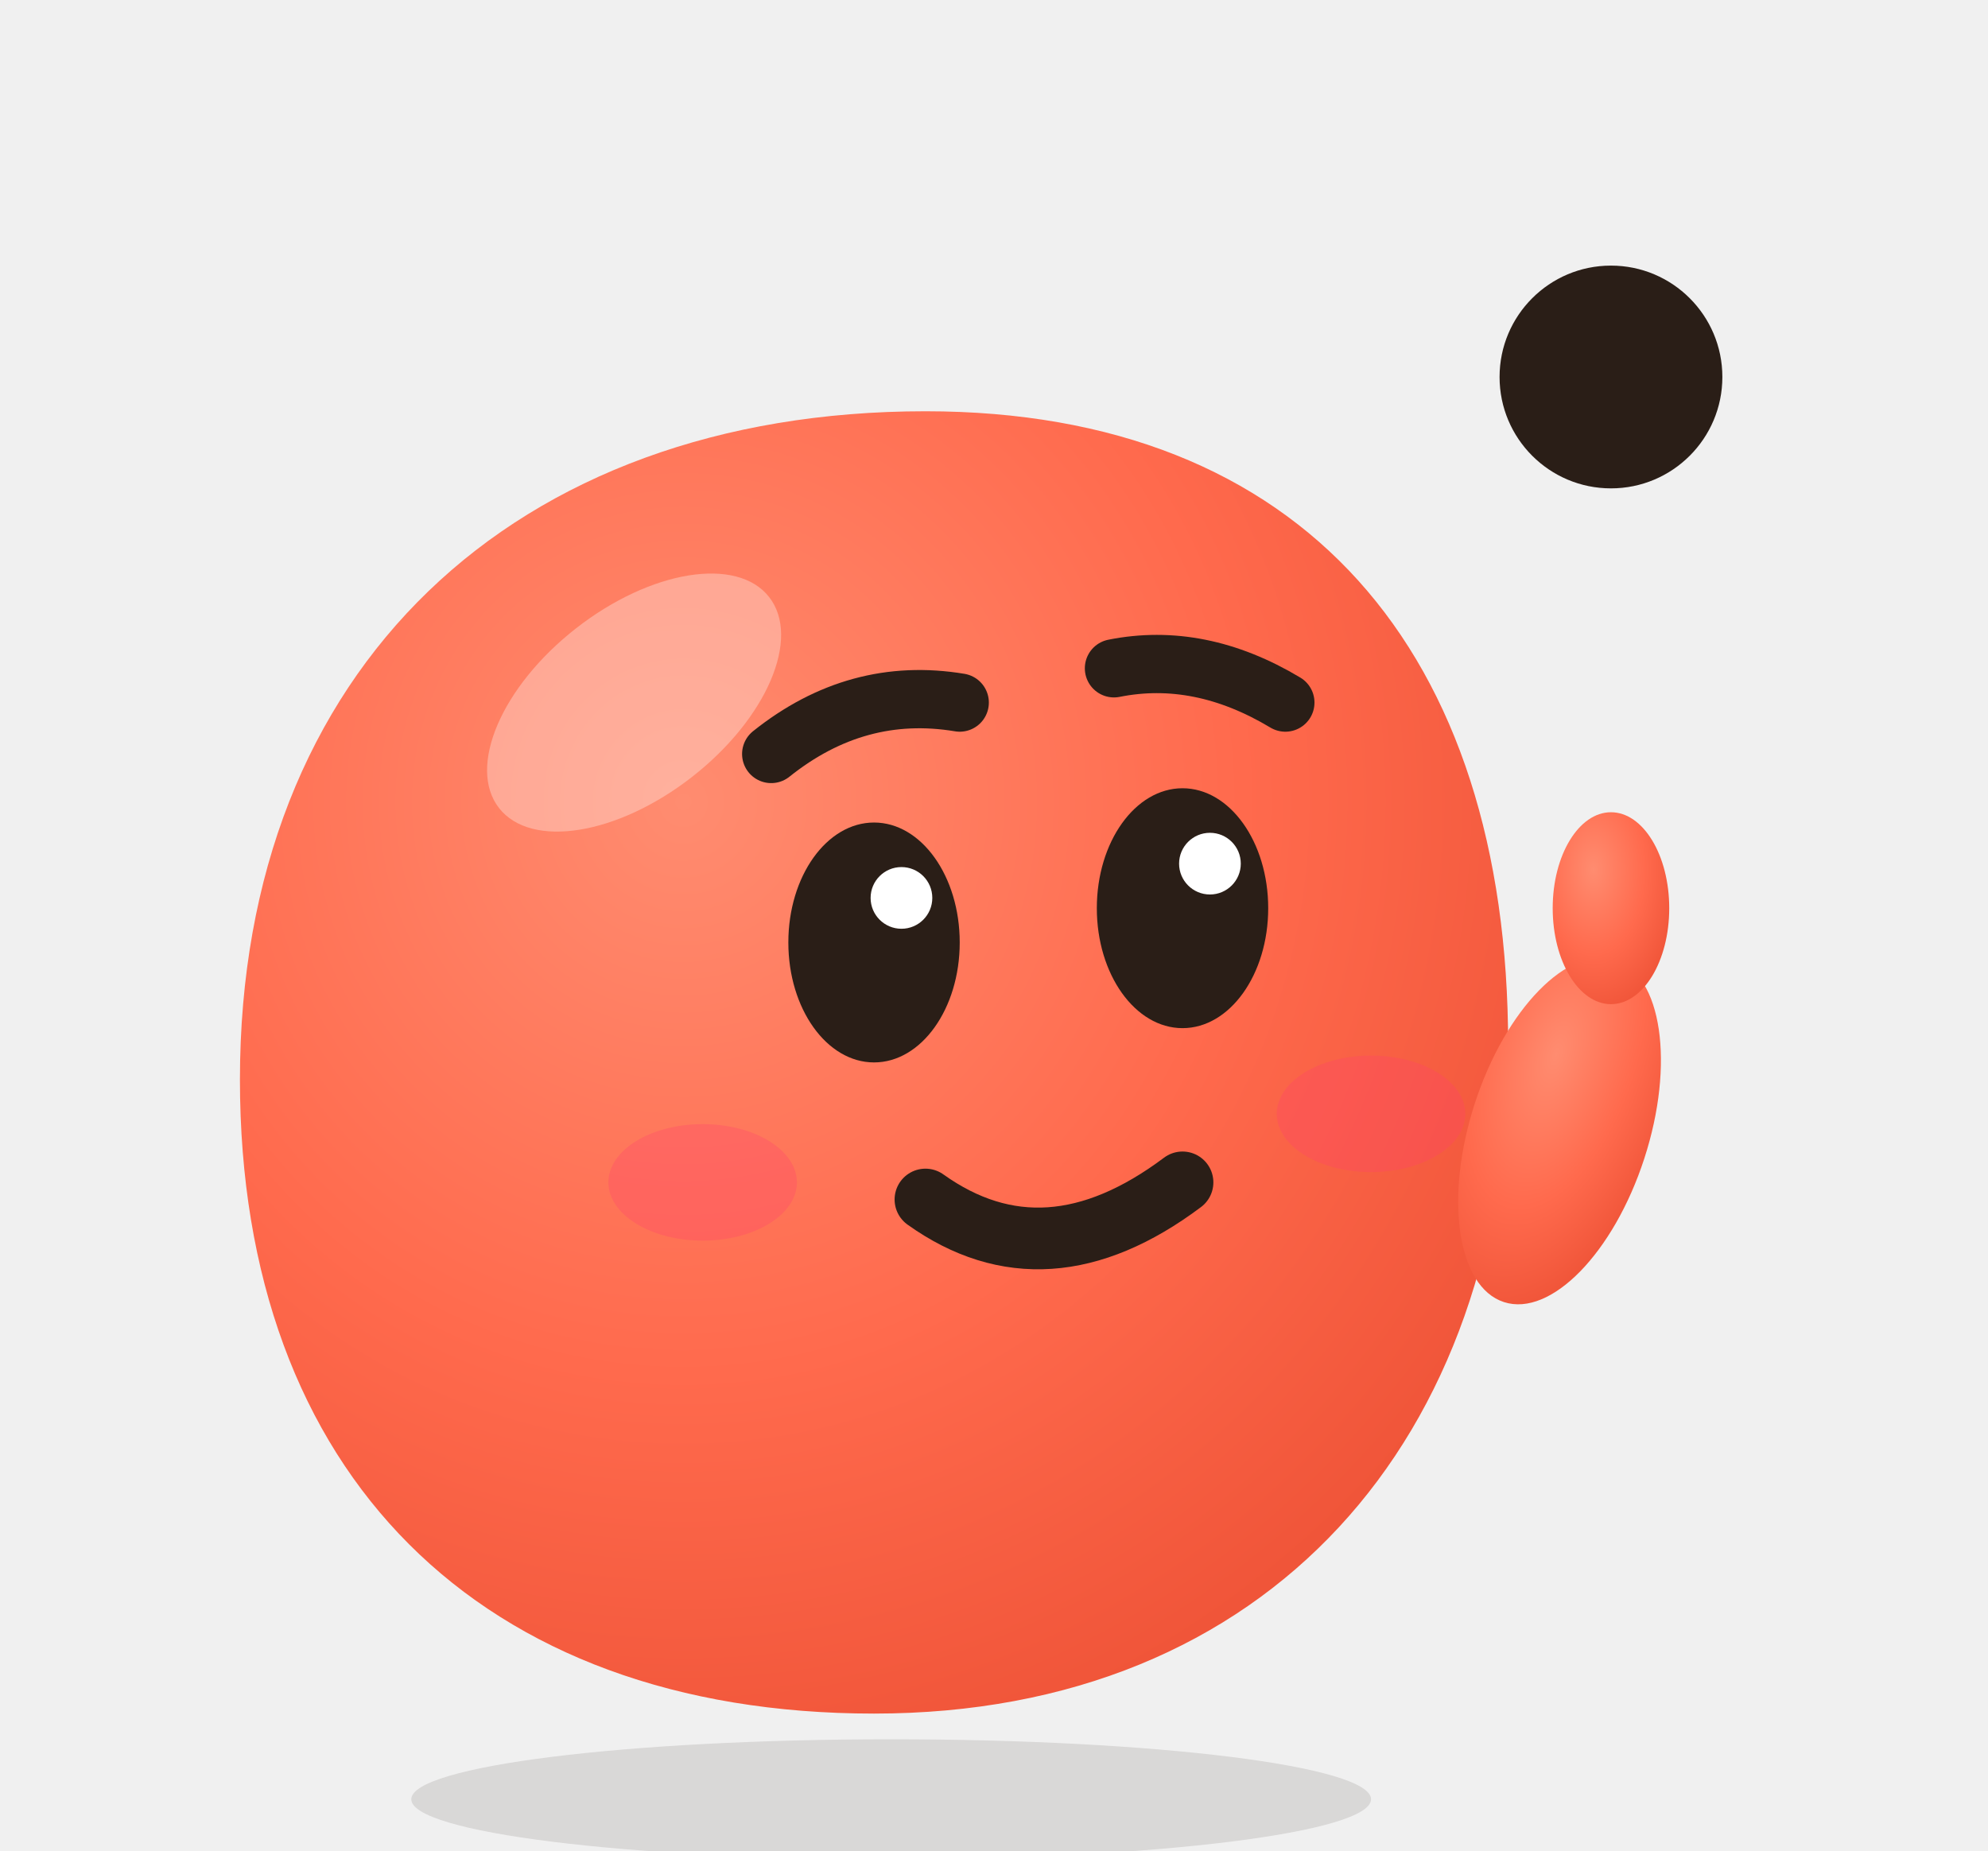
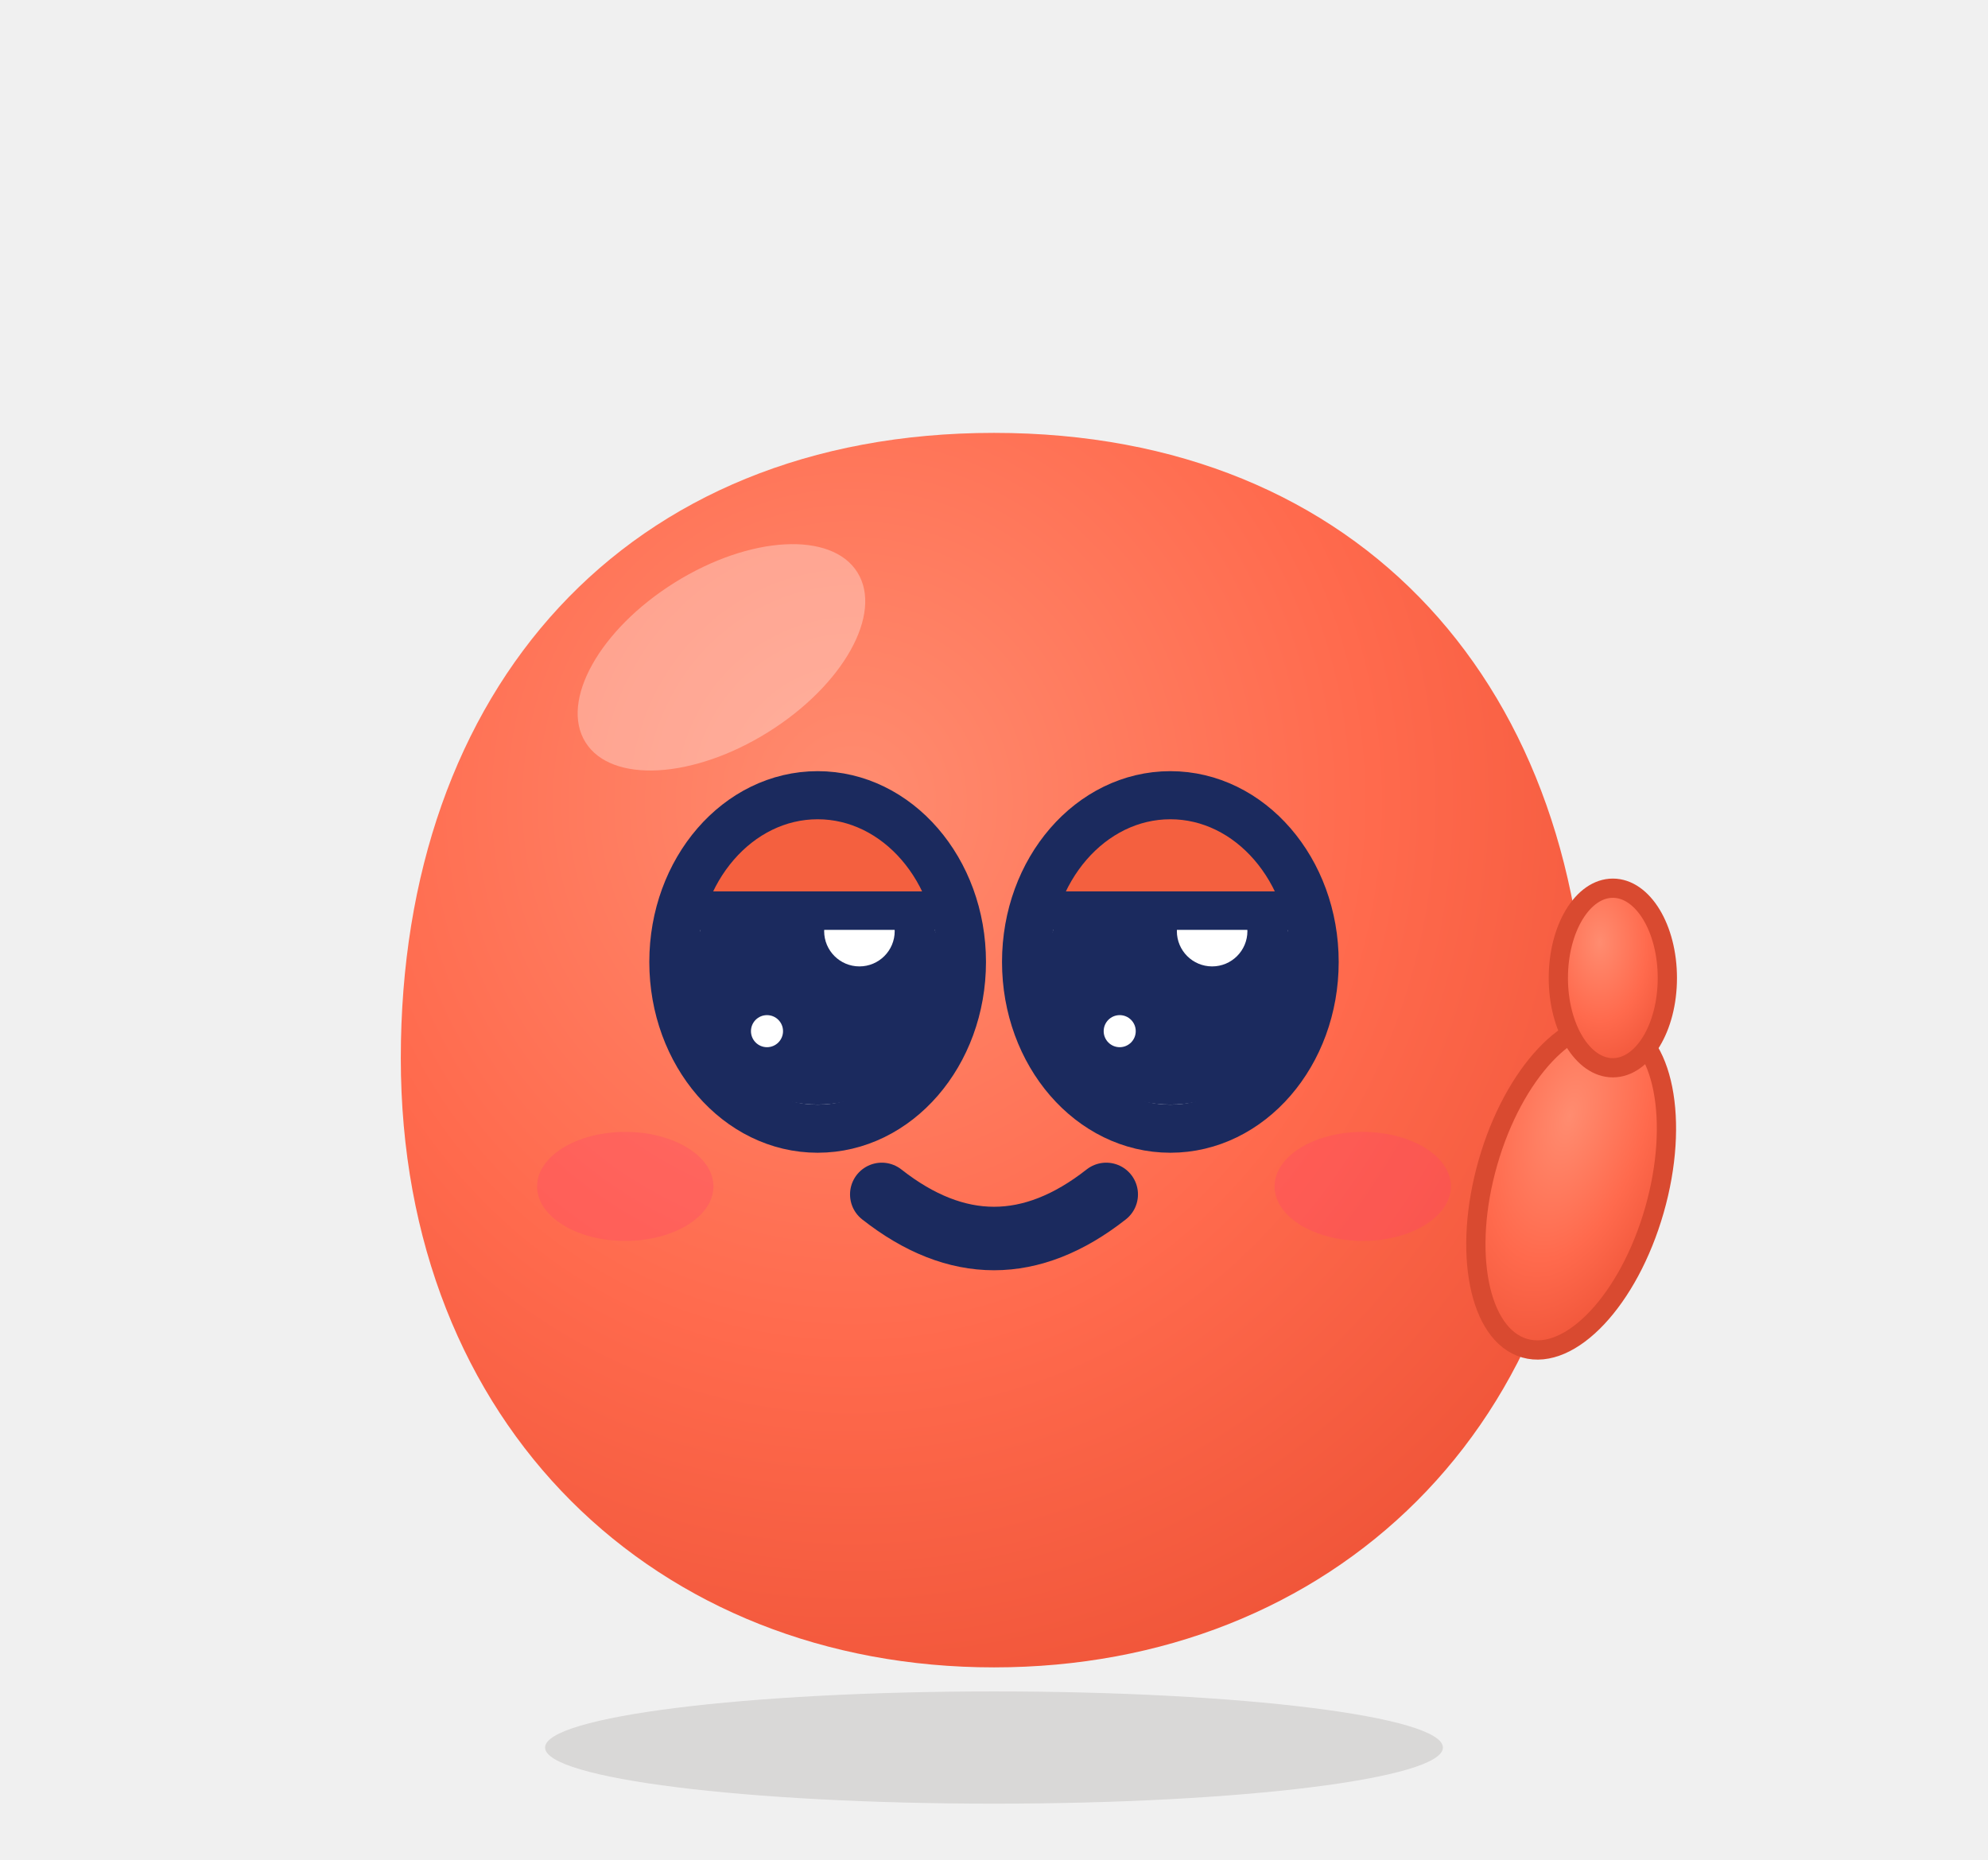
- <svg xmlns="http://www.w3.org/2000/svg" viewBox="-8 -6 116 108">
+ <svg xmlns="http://www.w3.org/2000/svg" viewBox="-12 -10 124 116">
  <defs>
-     <radialGradient id="denker-verloop" cx="35%" cy="30%" r="80%">
+     <radialGradient id="denker-verloop" cx="38%" cy="30%" r="80%">
      <stop offset="0" stop-color="#FF8C70" />
      <stop offset=".55" stop-color="#FF6A4D" />
      <stop offset="1" stop-color="#EE5236" />
    </radialGradient>
  </defs>
-   <ellipse class="shadow" cx="44" cy="99" rx="28" ry="3.5" fill="#2A1E17" opacity=".12" />
+   <ellipse class="shadow" cx="50" cy="99" rx="28" ry="3.5" fill="#2A1E17" opacity=".12" />
  <g class="lijf">
-     <path d="M46 18C68 18 80 32 80 55C80 78 66 94 43 94C20 94 6 80 6 57C6 33 22 18 46 18Z" fill="url(#denker-verloop)" />
-     <ellipse cx="29" cy="35" rx="10" ry="5.5" transform="rotate(-38 29 35)" fill="#fff" opacity=".32" />
-     <ellipse cx="33" cy="63" rx="5.5" ry="3.4" fill="#FF3D6E" opacity=".28" />
-     <ellipse cx="72" cy="59" rx="5.5" ry="3.4" fill="#FF3D6E" opacity=".28" />
+     <path d="M50 17C73 17 87 33 87 56C87 79 71 94 50 94C29 94 13 79 13 56C13 33 27 17 50 17Z" fill="url(#denker-verloop)" />
+     <ellipse cx="33" cy="31" rx="10" ry="5.5" transform="rotate(-32 33 31)" fill="#fff" opacity=".32" />
+     <ellipse cx="27" cy="64" rx="5.5" ry="3.4" fill="#FF3D6E" opacity=".28" />
+     <ellipse cx="73" cy="64" rx="5.5" ry="3.4" fill="#FF3D6E" opacity=".28" />
    <g class="face">
-       <g class="pupils">
-         <g class="eye">
-           <ellipse cx="43" cy="49" rx="5" ry="7" fill="#2A1E17" />
-           <circle cx="44.6" cy="46.4" r="1.8" fill="#fff" />
+       <g class="eye">
+         <clipPath id="denker-oog-39">
+           <ellipse cx="39" cy="50" rx="9" ry="10.4" />
+         </clipPath>
+         <ellipse cx="39" cy="50" rx="9" ry="10.4" fill="#fff" />
+         <g clip-path="url(#denker-oog-39)">
+           <g class="pupil">
+             <circle cx="39" cy="51" r="7.897" fill="#1B2A5E" />
+             <circle cx="41.606" cy="48.078" r="2.2" fill="#fff" />
+             <circle cx="35.841" cy="54.317" r="1" fill="#fff" />
+           </g>
+           <path d="M27 36.6L51 36.6L51 46.8L27 46.8Z" fill="#F4603F" />
+           <path d="M27 46.8L51 46.8" fill="none" stroke="#1B2A5E" stroke-width="2.4" stroke-linecap="round" />
        </g>
-         <g class="eye">
-           <ellipse cx="61" cy="47" rx="5" ry="7" fill="#2A1E17" />
-           <circle cx="62.6" cy="44.4" r="1.8" fill="#fff" />
+         <ellipse cx="39" cy="50" rx="9" ry="10.4" fill="none" stroke="#1B2A5E" stroke-width="3" />
+       </g>
+       <g class="eye">
+         <clipPath id="denker-oog-61">
+           <ellipse cx="61" cy="50" rx="9" ry="10.4" />
+         </clipPath>
+         <ellipse cx="61" cy="50" rx="9" ry="10.4" fill="#fff" />
+         <g clip-path="url(#denker-oog-61)">
+           <g class="pupil">
+             <circle cx="61" cy="51" r="7.897" fill="#1B2A5E" />
+             <circle cx="63.606" cy="48.078" r="2.2" fill="#fff" />
+             <circle cx="57.841" cy="54.317" r="1" fill="#fff" />
+           </g>
+           <path d="M49 36.6L73 36.6L73 46.8L49 46.8Z" fill="#F4603F" />
+           <path d="M49 46.8L73 46.8" fill="none" stroke="#1B2A5E" stroke-width="2.4" stroke-linecap="round" />
        </g>
+         <ellipse cx="61" cy="50" rx="9" ry="10.4" fill="none" stroke="#1B2A5E" stroke-width="3" />
      </g>
-       <path d="M37 38 Q42 34 48 35" fill="none" stroke="#2A1E17" stroke-width="3.4" stroke-linecap="round" />
-       <path d="M57 33 Q62 32 67 35" fill="none" stroke="#2A1E17" stroke-width="3.4" stroke-linecap="round" />
-       <path d="M46 64 Q53 69 61 63" fill="none" stroke="#2A1E17" stroke-width="3.6" stroke-linecap="round" />
+       <path d="M43 64.5 Q50 70 57 64.5" fill="none" stroke="#1B2A5E" stroke-width="3.96" stroke-linecap="round" stroke-linejoin="round" />
    </g>
    <g class="thumb">
-       <g class="">
-         <ellipse cx="83" cy="60" rx="5.2" ry="10.5" transform="rotate(18 83 60)" fill="url(#denker-verloop)" />
+       <g>
+         <ellipse cx="86" cy="64" rx="5.4" ry="10.5" transform="rotate(16 86 64)" fill="url(#denker-verloop)" stroke="#D94A30" stroke-width="1.2" />
      </g>
-       <ellipse cx="86" cy="47" rx="3.4" ry="5.6" fill="url(#denker-verloop)" />
+       <ellipse cx="88.6" cy="51" rx="3.4" ry="5.6" fill="url(#denker-verloop)" stroke="#D94A30" stroke-width="1.2" />
    </g>
  </g>
-   <circle class="dot" cx="86" cy="16" r="6.5" fill="#2A1E17" />
</svg>
